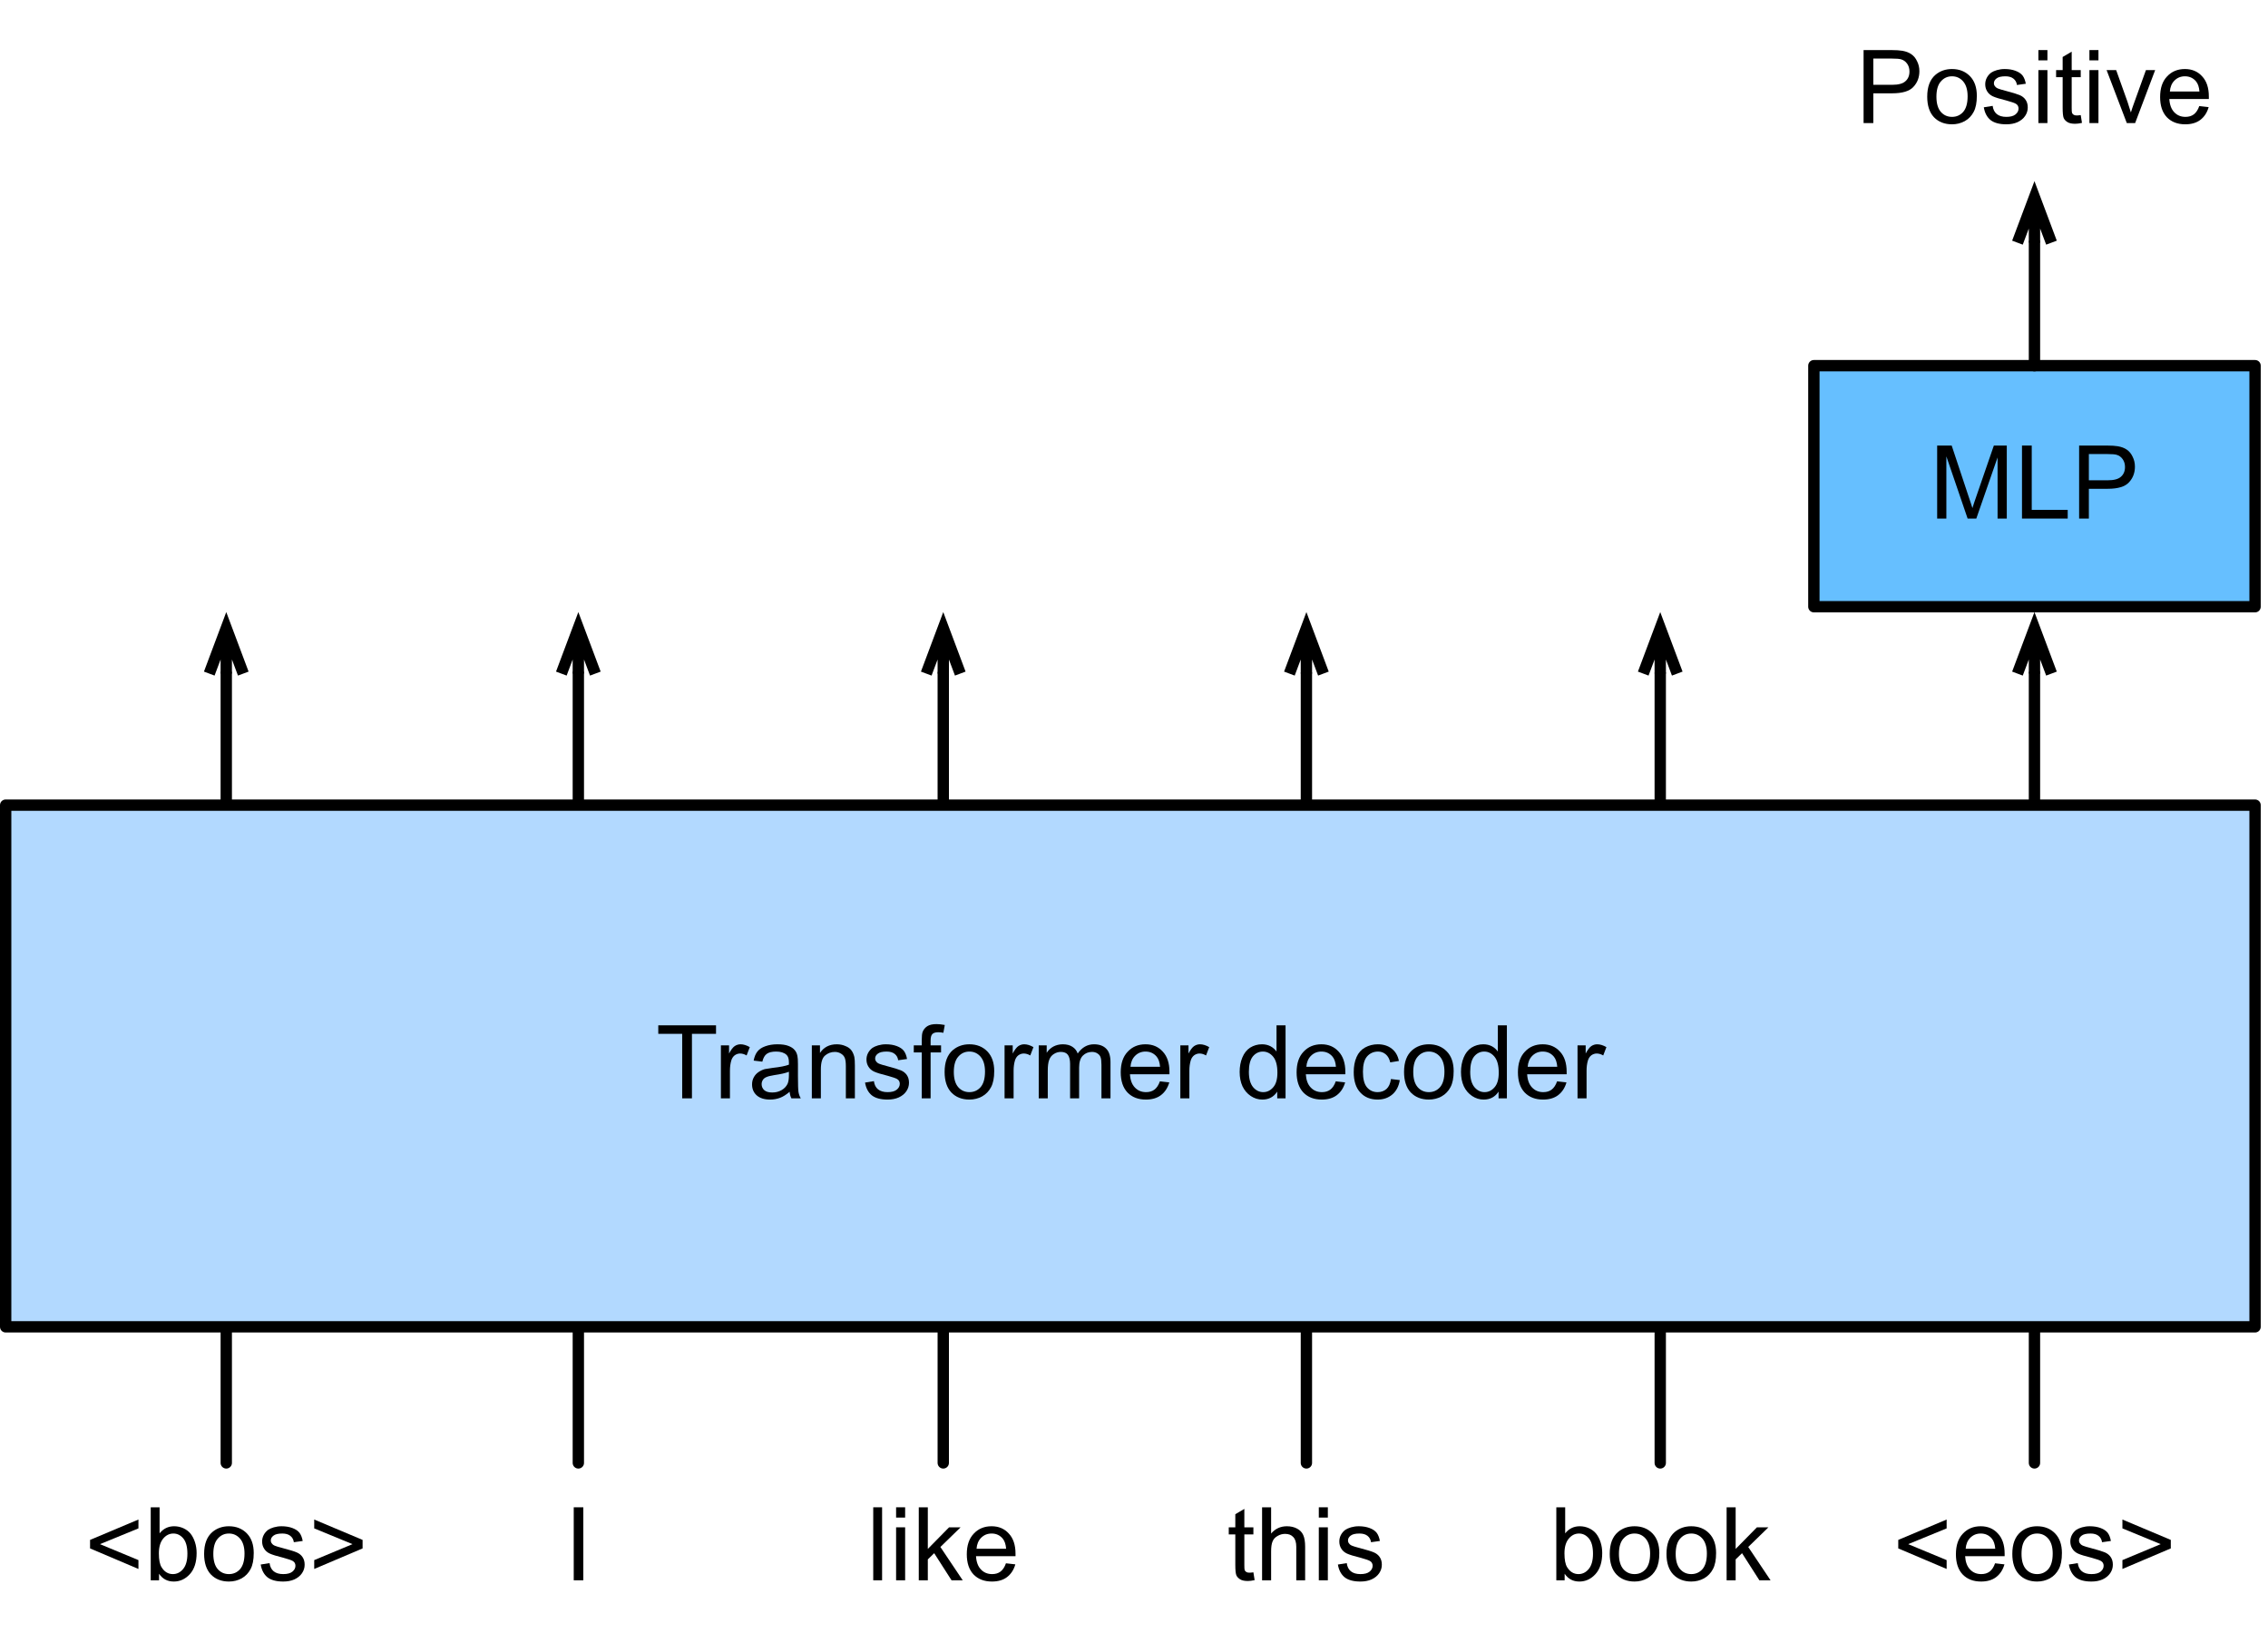
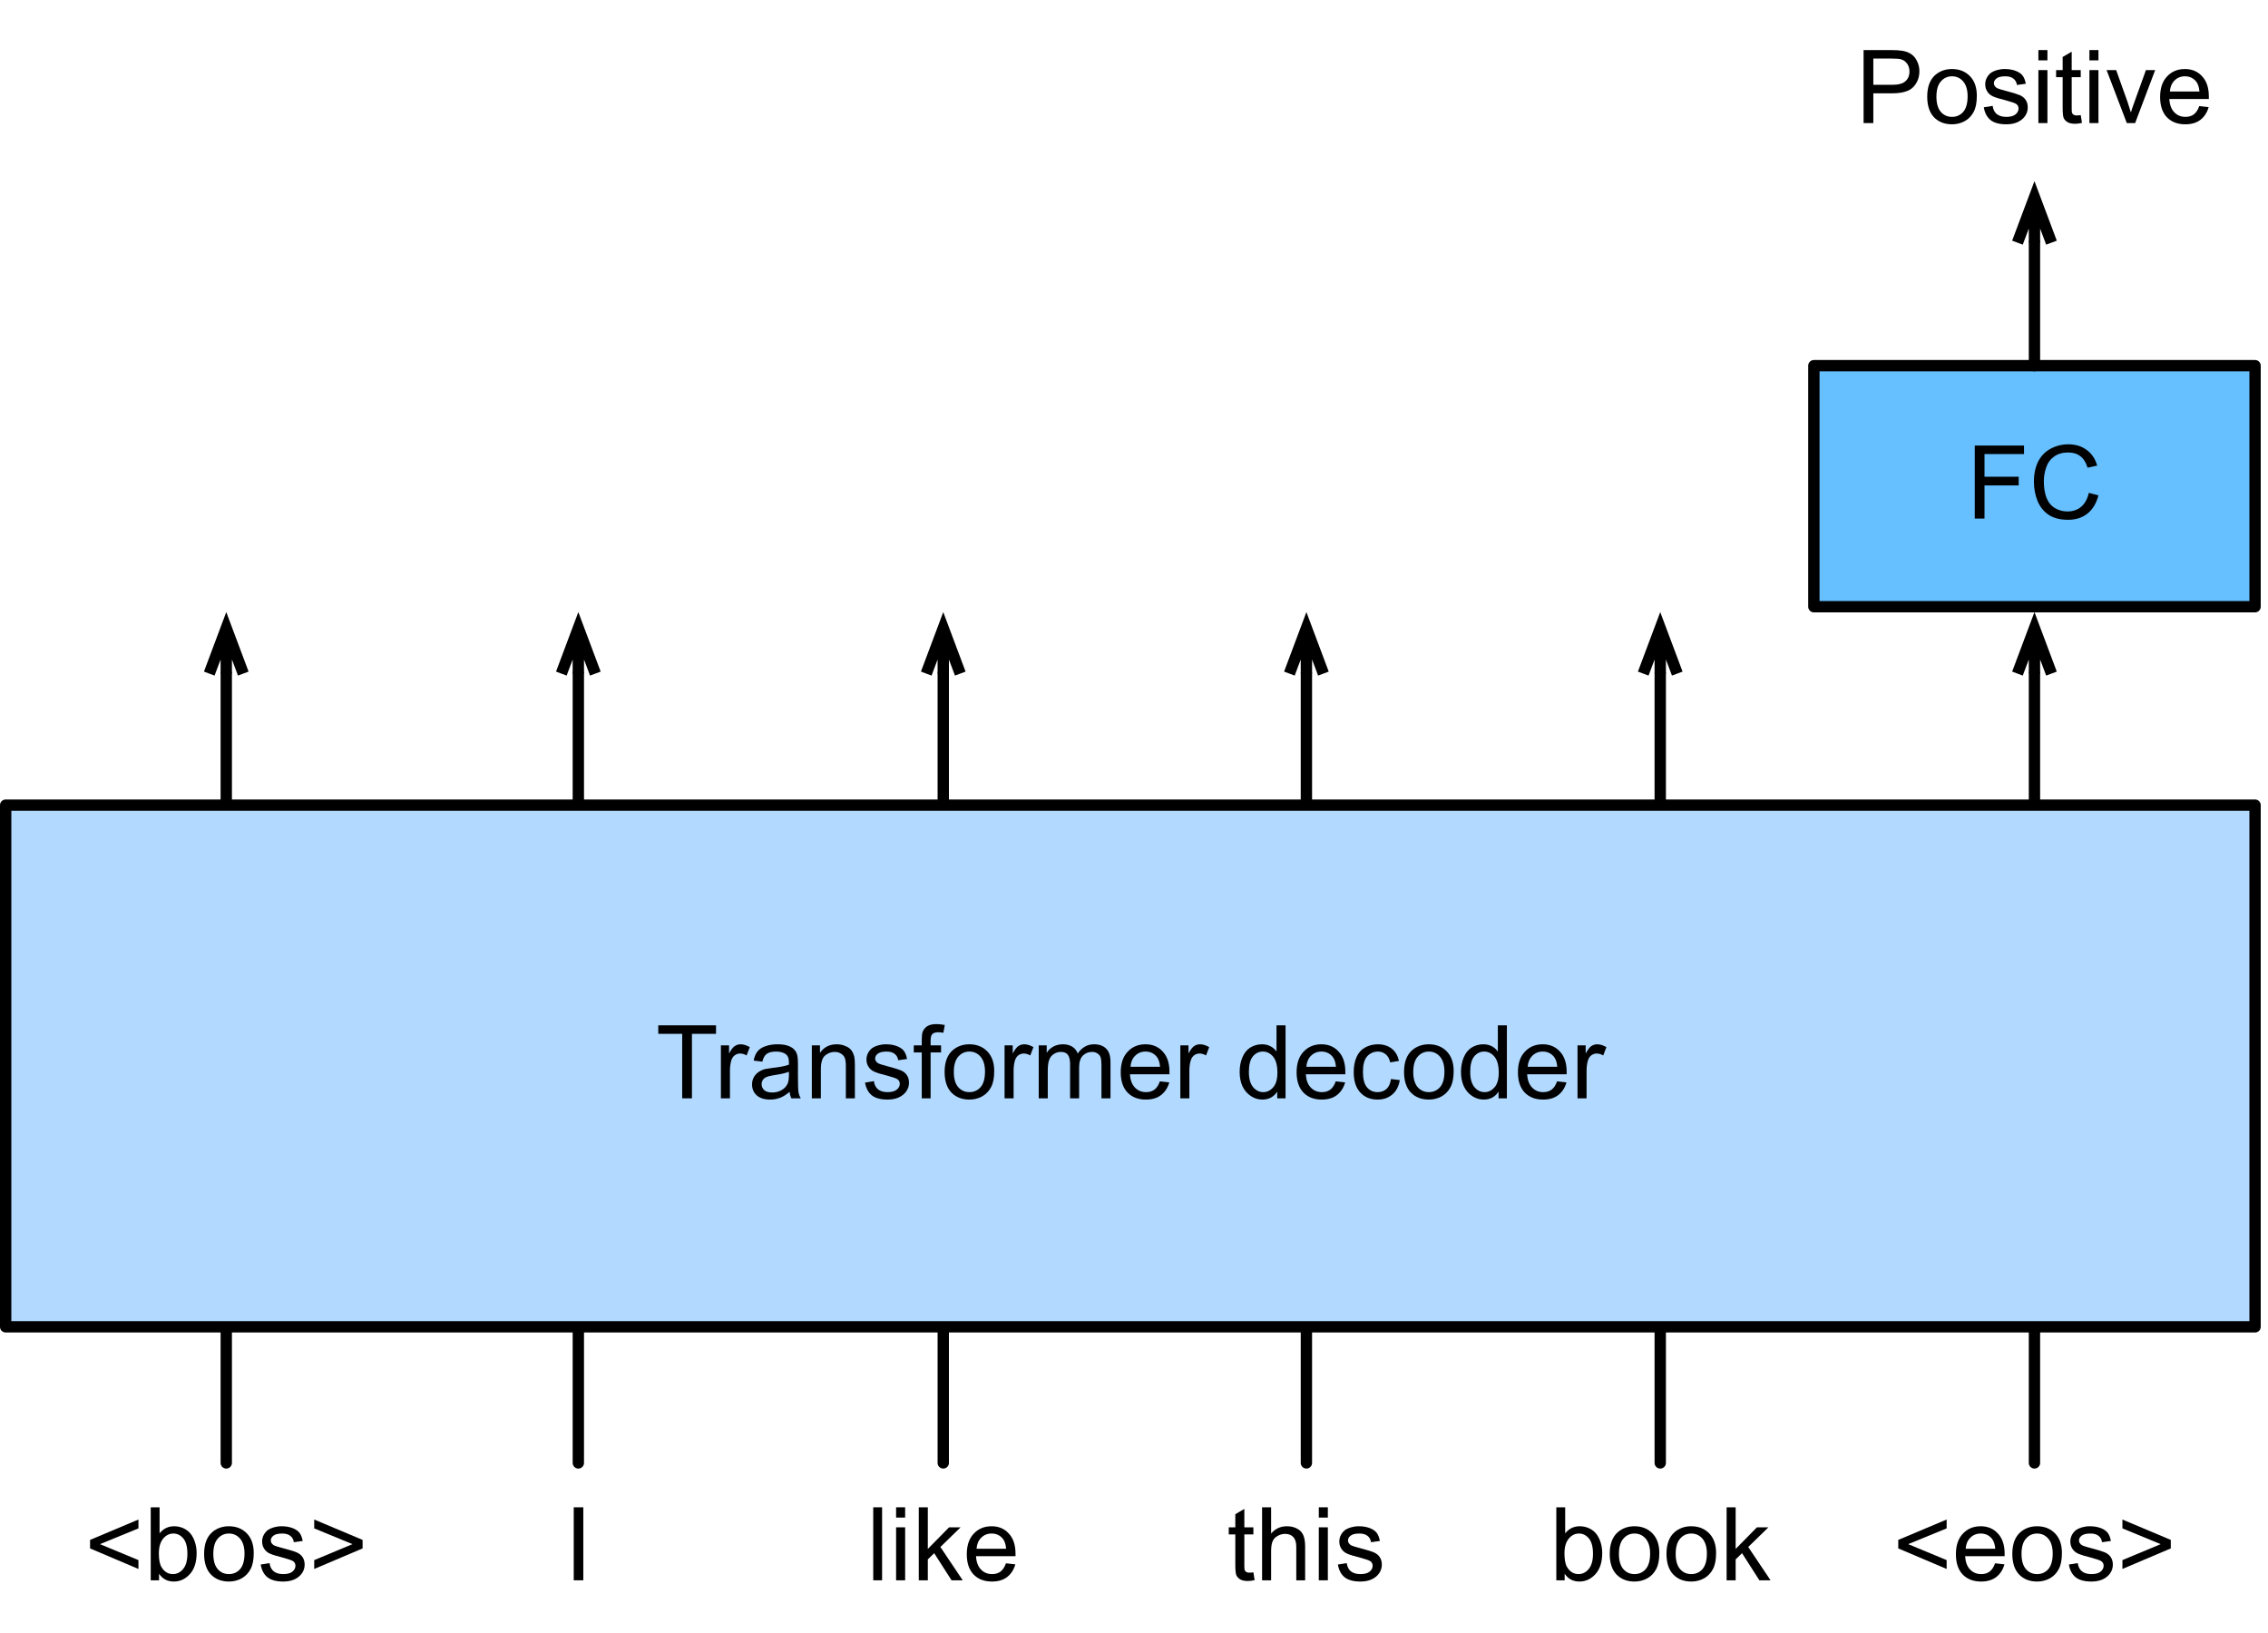
<svg xmlns="http://www.w3.org/2000/svg" xmlns:xlink="http://www.w3.org/1999/xlink" width="200pt" height="144pt" viewBox="0 0 200 144" version="1.1">
  <defs>
    <g>
      <symbol overflow="visible" id="glyph0-0">
        <path style="stroke:none;" d="M 1.125 0 L 1.125 -5.625 L 5.625 -5.625 L 5.625 0 Z M 1.266 -0.141 L 5.484 -0.141 L 5.484 -5.484 L 1.266 -5.484 Z M 1.266 -0.141 " />
      </symbol>
      <symbol overflow="visible" id="glyph0-1">
        <path style="stroke:none;" d="M 0.5 -2.812 L 0.5 -3.562 L 4.766 -5.359 L 4.766 -4.578 L 1.375 -3.188 L 4.766 -1.781 L 4.766 -1 Z M 0.5 -2.812 " />
      </symbol>
      <symbol overflow="visible" id="glyph0-2">
        <path style="stroke:none;" d="M 1.328 0 L 0.594 0 L 0.594 -6.438 L 1.375 -6.438 L 1.375 -4.141 C 1.707 -4.555 2.133 -4.766 2.656 -4.766 C 2.945 -4.766 3.219 -4.707 3.469 -4.594 C 3.727 -4.477 3.941 -4.316 4.109 -4.109 C 4.273 -3.898 4.406 -3.645 4.5 -3.344 C 4.594 -3.051 4.641 -2.738 4.641 -2.406 C 4.641 -1.602 4.441 -0.984 4.047 -0.547 C 3.648 -0.109 3.176 0.109 2.625 0.109 C 2.07 0.109 1.641 -0.117 1.328 -0.578 Z M 1.312 -2.375 C 1.312 -1.812 1.391 -1.406 1.547 -1.156 C 1.797 -0.75 2.129 -0.547 2.547 -0.547 C 2.898 -0.547 3.203 -0.695 3.453 -1 C 3.703 -1.301 3.828 -1.75 3.828 -2.344 C 3.828 -2.945 3.707 -3.395 3.469 -3.688 C 3.227 -3.977 2.938 -4.125 2.594 -4.125 C 2.238 -4.125 1.938 -3.973 1.688 -3.672 C 1.438 -3.367 1.312 -2.938 1.312 -2.375 Z M 1.312 -2.375 " />
      </symbol>
      <symbol overflow="visible" id="glyph0-3">
        <path style="stroke:none;" d="M 0.297 -2.328 C 0.297 -3.191 0.535 -3.832 1.016 -4.25 C 1.422 -4.594 1.91 -4.766 2.484 -4.766 C 3.129 -4.766 3.656 -4.555 4.062 -4.141 C 4.469 -3.723 4.672 -3.145 4.672 -2.406 C 4.672 -1.801 4.578 -1.328 4.391 -0.984 C 4.211 -0.641 3.953 -0.367 3.609 -0.172 C 3.266 0.016 2.891 0.109 2.484 0.109 C 1.828 0.109 1.297 -0.098 0.891 -0.516 C 0.492 -0.941 0.297 -1.547 0.297 -2.328 Z M 1.109 -2.328 C 1.109 -1.734 1.238 -1.285 1.5 -0.984 C 1.758 -0.691 2.086 -0.547 2.484 -0.547 C 2.879 -0.547 3.207 -0.691 3.469 -0.984 C 3.727 -1.285 3.859 -1.742 3.859 -2.359 C 3.859 -2.93 3.727 -3.367 3.469 -3.672 C 3.207 -3.973 2.879 -4.125 2.484 -4.125 C 2.086 -4.125 1.758 -3.973 1.5 -3.672 C 1.238 -3.379 1.109 -2.93 1.109 -2.328 Z M 1.109 -2.328 " />
      </symbol>
      <symbol overflow="visible" id="glyph0-4">
        <path style="stroke:none;" d="M 0.281 -1.391 L 1.062 -1.516 C 1.102 -1.203 1.223 -0.961 1.422 -0.797 C 1.629 -0.629 1.91 -0.547 2.266 -0.547 C 2.629 -0.547 2.898 -0.617 3.078 -0.766 C 3.254 -0.91 3.344 -1.082 3.344 -1.281 C 3.344 -1.469 3.266 -1.609 3.109 -1.703 C 2.992 -1.773 2.723 -1.867 2.297 -1.984 C 1.711 -2.129 1.305 -2.254 1.078 -2.359 C 0.859 -2.461 0.691 -2.609 0.578 -2.797 C 0.461 -2.984 0.406 -3.191 0.406 -3.422 C 0.406 -3.629 0.453 -3.82 0.547 -4 C 0.641 -4.176 0.77 -4.328 0.938 -4.453 C 1.062 -4.535 1.227 -4.609 1.438 -4.672 C 1.656 -4.734 1.883 -4.766 2.125 -4.766 C 2.488 -4.766 2.805 -4.711 3.078 -4.609 C 3.359 -4.504 3.566 -4.363 3.703 -4.188 C 3.836 -4.008 3.93 -3.77 3.984 -3.469 L 3.203 -3.359 C 3.172 -3.598 3.066 -3.785 2.891 -3.922 C 2.723 -4.055 2.488 -4.125 2.188 -4.125 C 1.82 -4.125 1.562 -4.062 1.406 -3.938 C 1.25 -3.82 1.172 -3.68 1.172 -3.516 C 1.172 -3.41 1.203 -3.32 1.266 -3.25 C 1.328 -3.156 1.43 -3.082 1.578 -3.031 C 1.648 -3 1.879 -2.93 2.266 -2.828 C 2.828 -2.68 3.219 -2.562 3.438 -2.469 C 3.664 -2.375 3.844 -2.234 3.969 -2.047 C 4.094 -1.867 4.156 -1.645 4.156 -1.375 C 4.156 -1.102 4.078 -0.852 3.922 -0.625 C 3.766 -0.395 3.539 -0.211 3.25 -0.078 C 2.969 0.047 2.641 0.109 2.266 0.109 C 1.66 0.109 1.195 -0.016 0.875 -0.266 C 0.562 -0.523 0.363 -0.898 0.281 -1.391 Z M 0.281 -1.391 " />
      </symbol>
      <symbol overflow="visible" id="glyph0-5">
        <path style="stroke:none;" d="M 4.766 -2.812 L 0.5 -1 L 0.5 -1.781 L 3.875 -3.188 L 0.5 -4.578 L 0.5 -5.359 L 4.766 -3.562 Z M 4.766 -2.812 " />
      </symbol>
      <symbol overflow="visible" id="glyph0-6">
        <path style="stroke:none;" d="M 0.844 0 L 0.844 -6.438 L 1.688 -6.438 L 1.688 0 Z M 0.844 0 " />
      </symbol>
      <symbol overflow="visible" id="glyph0-7">
        <path style="stroke:none;" d="M 0.578 0 L 0.578 -6.438 L 1.359 -6.438 L 1.359 0 Z M 0.578 0 " />
      </symbol>
      <symbol overflow="visible" id="glyph0-8">
        <path style="stroke:none;" d="M 0.594 -5.531 L 0.594 -6.438 L 1.391 -6.438 L 1.391 -5.531 Z M 0.594 0 L 0.594 -4.672 L 1.391 -4.672 L 1.391 0 Z M 0.594 0 " />
      </symbol>
      <symbol overflow="visible" id="glyph0-9">
        <path style="stroke:none;" d="M 0.594 0 L 0.594 -6.438 L 1.391 -6.438 L 1.391 -2.766 L 3.266 -4.672 L 4.281 -4.672 L 2.5 -2.938 L 4.469 0 L 3.484 0 L 1.953 -2.391 L 1.391 -1.844 L 1.391 0 Z M 0.594 0 " />
      </symbol>
      <symbol overflow="visible" id="glyph0-10">
        <path style="stroke:none;" d="M 3.781 -1.5 L 4.609 -1.406 C 4.473 -0.926 4.227 -0.551 3.875 -0.281 C 3.531 -0.02 3.086 0.109 2.547 0.109 C 1.867 0.109 1.328 -0.098 0.922 -0.516 C 0.523 -0.941 0.328 -1.535 0.328 -2.297 C 0.328 -3.078 0.531 -3.68 0.938 -4.109 C 1.344 -4.547 1.867 -4.766 2.516 -4.766 C 3.141 -4.766 3.645 -4.551 4.031 -4.125 C 4.426 -3.707 4.625 -3.113 4.625 -2.344 C 4.625 -2.289 4.625 -2.219 4.625 -2.125 L 1.141 -2.125 C 1.172 -1.613 1.316 -1.223 1.578 -0.953 C 1.836 -0.68 2.164 -0.547 2.562 -0.547 C 2.852 -0.547 3.098 -0.617 3.297 -0.766 C 3.504 -0.922 3.664 -1.164 3.781 -1.5 Z M 1.188 -2.781 L 3.797 -2.781 C 3.766 -3.176 3.664 -3.473 3.5 -3.672 C 3.25 -3.973 2.922 -4.125 2.516 -4.125 C 2.148 -4.125 1.844 -4 1.594 -3.75 C 1.352 -3.508 1.219 -3.188 1.188 -2.781 Z M 1.188 -2.781 " />
      </symbol>
      <symbol overflow="visible" id="glyph0-11">
        <path style="stroke:none;" d="M 2.328 -0.703 L 2.438 -0.016 C 2.207 0.035 2.008 0.062 1.844 0.062 C 1.551 0.062 1.328 0.016 1.172 -0.078 C 1.016 -0.172 0.898 -0.289 0.828 -0.438 C 0.766 -0.582 0.734 -0.891 0.734 -1.359 L 0.734 -4.047 L 0.156 -4.047 L 0.156 -4.672 L 0.734 -4.672 L 0.734 -5.828 L 1.531 -6.297 L 1.531 -4.672 L 2.328 -4.672 L 2.328 -4.047 L 1.531 -4.047 L 1.531 -1.328 C 1.531 -1.098 1.539 -0.953 1.562 -0.891 C 1.594 -0.828 1.641 -0.773 1.703 -0.734 C 1.766 -0.691 1.852 -0.672 1.969 -0.672 C 2.062 -0.672 2.18 -0.68 2.328 -0.703 Z M 2.328 -0.703 " />
      </symbol>
      <symbol overflow="visible" id="glyph0-12">
        <path style="stroke:none;" d="M 0.594 0 L 0.594 -6.438 L 1.391 -6.438 L 1.391 -4.125 C 1.754 -4.551 2.219 -4.766 2.781 -4.766 C 3.125 -4.766 3.422 -4.695 3.672 -4.562 C 3.93 -4.426 4.113 -4.238 4.219 -4 C 4.332 -3.758 4.391 -3.41 4.391 -2.953 L 4.391 0 L 3.609 0 L 3.609 -2.953 C 3.609 -3.348 3.52 -3.633 3.344 -3.812 C 3.176 -4 2.938 -4.094 2.625 -4.094 C 2.383 -4.094 2.16 -4.031 1.953 -3.906 C 1.742 -3.789 1.598 -3.629 1.516 -3.422 C 1.43 -3.211 1.391 -2.922 1.391 -2.547 L 1.391 0 Z M 0.594 0 " />
      </symbol>
      <symbol overflow="visible" id="glyph0-13">
        <path style="stroke:none;" d="M 0.688 0 L 0.688 -6.438 L 3.125 -6.438 C 3.551 -6.438 3.879 -6.414 4.109 -6.375 C 4.422 -6.32 4.68 -6.223 4.891 -6.078 C 5.109 -5.93 5.281 -5.723 5.406 -5.453 C 5.539 -5.191 5.609 -4.898 5.609 -4.578 C 5.609 -4.023 5.43 -3.562 5.078 -3.188 C 4.734 -2.812 4.109 -2.625 3.203 -2.625 L 1.547 -2.625 L 1.547 0 Z M 1.547 -3.375 L 3.219 -3.375 C 3.758 -3.375 4.145 -3.477 4.375 -3.688 C 4.613 -3.895 4.734 -4.18 4.734 -4.547 C 4.734 -4.816 4.664 -5.047 4.531 -5.234 C 4.395 -5.43 4.211 -5.562 3.984 -5.625 C 3.848 -5.664 3.582 -5.688 3.188 -5.688 L 1.547 -5.688 Z M 1.547 -3.375 " />
      </symbol>
      <symbol overflow="visible" id="glyph0-14">
        <path style="stroke:none;" d="M 1.891 0 L 0.109 -4.672 L 0.953 -4.672 L 1.953 -1.875 C 2.055 -1.57 2.156 -1.258 2.25 -0.938 C 2.32 -1.176 2.422 -1.469 2.547 -1.812 L 3.578 -4.672 L 4.391 -4.672 L 2.625 0 Z M 1.891 0 " />
      </symbol>
      <symbol overflow="visible" id="glyph0-15">
        <path style="stroke:none;" d="M 2.328 0 L 2.328 -5.688 L 0.219 -5.688 L 0.219 -6.438 L 5.312 -6.438 L 5.312 -5.688 L 3.188 -5.688 L 3.188 0 Z M 2.328 0 " />
      </symbol>
      <symbol overflow="visible" id="glyph0-16">
        <path style="stroke:none;" d="M 0.578 0 L 0.578 -4.672 L 1.297 -4.672 L 1.297 -3.953 C 1.473 -4.285 1.641 -4.504 1.797 -4.609 C 1.953 -4.711 2.125 -4.766 2.312 -4.766 C 2.57 -4.766 2.844 -4.68 3.125 -4.516 L 2.844 -3.781 C 2.656 -3.895 2.461 -3.953 2.266 -3.953 C 2.098 -3.953 1.941 -3.898 1.797 -3.797 C 1.66 -3.691 1.562 -3.547 1.5 -3.359 C 1.414 -3.078 1.375 -2.77 1.375 -2.438 L 1.375 0 Z M 0.578 0 " />
      </symbol>
      <symbol overflow="visible" id="glyph0-17">
        <path style="stroke:none;" d="M 3.641 -0.578 C 3.348 -0.328 3.066 -0.148 2.797 -0.047 C 2.523 0.055 2.234 0.109 1.922 0.109 C 1.41 0.109 1.016 -0.016 0.734 -0.266 C 0.461 -0.516 0.328 -0.836 0.328 -1.234 C 0.328 -1.461 0.379 -1.672 0.484 -1.859 C 0.586 -2.047 0.723 -2.195 0.891 -2.312 C 1.055 -2.426 1.242 -2.516 1.453 -2.578 C 1.609 -2.609 1.844 -2.645 2.156 -2.688 C 2.801 -2.758 3.273 -2.852 3.578 -2.969 C 3.578 -3.07 3.578 -3.141 3.578 -3.172 C 3.578 -3.492 3.504 -3.719 3.359 -3.844 C 3.148 -4.031 2.848 -4.125 2.453 -4.125 C 2.078 -4.125 1.801 -4.055 1.625 -3.922 C 1.445 -3.797 1.316 -3.566 1.234 -3.234 L 0.469 -3.328 C 0.531 -3.66 0.641 -3.926 0.797 -4.125 C 0.961 -4.332 1.195 -4.488 1.5 -4.594 C 1.812 -4.707 2.164 -4.766 2.562 -4.766 C 2.969 -4.766 3.289 -4.719 3.531 -4.625 C 3.781 -4.531 3.961 -4.41 4.078 -4.266 C 4.203 -4.129 4.285 -3.953 4.328 -3.734 C 4.359 -3.598 4.375 -3.359 4.375 -3.016 L 4.375 -1.953 C 4.375 -1.223 4.391 -0.758 4.422 -0.562 C 4.453 -0.363 4.52 -0.176 4.625 0 L 3.797 0 C 3.711 -0.164 3.66 -0.359 3.641 -0.578 Z M 3.578 -2.344 C 3.285 -2.227 2.852 -2.129 2.281 -2.047 C 1.957 -1.992 1.727 -1.938 1.594 -1.875 C 1.457 -1.82 1.352 -1.738 1.281 -1.625 C 1.207 -1.508 1.172 -1.383 1.172 -1.25 C 1.172 -1.039 1.25 -0.863 1.406 -0.719 C 1.562 -0.582 1.797 -0.516 2.109 -0.516 C 2.41 -0.516 2.68 -0.582 2.922 -0.719 C 3.16 -0.852 3.336 -1.035 3.453 -1.266 C 3.535 -1.441 3.578 -1.703 3.578 -2.047 Z M 3.578 -2.344 " />
      </symbol>
      <symbol overflow="visible" id="glyph0-18">
        <path style="stroke:none;" d="M 0.594 0 L 0.594 -4.672 L 1.312 -4.672 L 1.312 -4 C 1.645 -4.508 2.141 -4.766 2.797 -4.766 C 3.078 -4.766 3.332 -4.711 3.562 -4.609 C 3.801 -4.516 3.977 -4.383 4.094 -4.219 C 4.207 -4.062 4.289 -3.867 4.344 -3.641 C 4.375 -3.492 4.391 -3.238 4.391 -2.875 L 4.391 0 L 3.594 0 L 3.594 -2.844 C 3.594 -3.164 3.562 -3.406 3.5 -3.562 C 3.438 -3.719 3.328 -3.844 3.172 -3.938 C 3.016 -4.039 2.832 -4.094 2.625 -4.094 C 2.289 -4.094 2 -3.984 1.75 -3.766 C 1.508 -3.555 1.391 -3.148 1.391 -2.547 L 1.391 0 Z M 0.594 0 " />
      </symbol>
      <symbol overflow="visible" id="glyph0-19">
        <path style="stroke:none;" d="M 0.781 0 L 0.781 -4.047 L 0.078 -4.047 L 0.078 -4.672 L 0.781 -4.672 L 0.781 -5.156 C 0.781 -5.477 0.805 -5.711 0.859 -5.859 C 0.941 -6.066 1.078 -6.234 1.266 -6.359 C 1.461 -6.484 1.734 -6.547 2.078 -6.547 C 2.297 -6.547 2.539 -6.52 2.812 -6.469 L 2.688 -5.781 C 2.531 -5.812 2.379 -5.828 2.234 -5.828 C 1.992 -5.828 1.82 -5.773 1.719 -5.672 C 1.613 -5.566 1.562 -5.375 1.562 -5.094 L 1.562 -4.672 L 2.484 -4.672 L 2.484 -4.047 L 1.562 -4.047 L 1.562 0 Z M 0.781 0 " />
      </symbol>
      <symbol overflow="visible" id="glyph0-20">
        <path style="stroke:none;" d="M 0.594 0 L 0.594 -4.672 L 1.297 -4.672 L 1.297 -4.016 C 1.441 -4.242 1.633 -4.426 1.875 -4.562 C 2.125 -4.695 2.406 -4.766 2.719 -4.766 C 3.062 -4.766 3.344 -4.691 3.562 -4.547 C 3.781 -4.41 3.938 -4.211 4.031 -3.953 C 4.406 -4.492 4.883 -4.766 5.469 -4.766 C 5.938 -4.766 6.297 -4.633 6.547 -4.375 C 6.797 -4.125 6.922 -3.734 6.922 -3.203 L 6.922 0 L 6.125 0 L 6.125 -2.938 C 6.125 -3.258 6.098 -3.488 6.047 -3.625 C 6.004 -3.758 5.914 -3.867 5.781 -3.953 C 5.645 -4.047 5.484 -4.094 5.297 -4.094 C 4.973 -4.094 4.703 -3.984 4.484 -3.766 C 4.266 -3.547 4.156 -3.195 4.156 -2.719 L 4.156 0 L 3.359 0 L 3.359 -3.031 C 3.359 -3.383 3.297 -3.648 3.172 -3.828 C 3.047 -4.004 2.836 -4.094 2.547 -4.094 C 2.316 -4.094 2.109 -4.031 1.922 -3.906 C 1.734 -3.789 1.598 -3.617 1.516 -3.391 C 1.43 -3.172 1.391 -2.848 1.391 -2.422 L 1.391 0 Z M 0.594 0 " />
      </symbol>
      <symbol overflow="visible" id="glyph0-21">
        <path style="stroke:none;" d="" />
      </symbol>
      <symbol overflow="visible" id="glyph0-22">
        <path style="stroke:none;" d="M 3.625 0 L 3.625 -0.594 C 3.32 -0.125 2.883 0.109 2.312 0.109 C 1.945 0.109 1.609 0.004 1.297 -0.203 C 0.984 -0.41 0.738 -0.695 0.562 -1.062 C 0.395 -1.426 0.312 -1.848 0.312 -2.328 C 0.312 -2.797 0.391 -3.219 0.547 -3.594 C 0.703 -3.977 0.93 -4.27 1.234 -4.469 C 1.547 -4.664 1.895 -4.766 2.281 -4.766 C 2.562 -4.766 2.812 -4.707 3.031 -4.594 C 3.25 -4.477 3.426 -4.32 3.562 -4.125 L 3.562 -6.438 L 4.359 -6.438 L 4.359 0 Z M 1.125 -2.328 C 1.125 -1.734 1.25 -1.285 1.5 -0.984 C 1.75 -0.691 2.047 -0.547 2.391 -0.547 C 2.734 -0.547 3.023 -0.688 3.266 -0.969 C 3.516 -1.25 3.641 -1.68 3.641 -2.266 C 3.641 -2.898 3.516 -3.367 3.266 -3.672 C 3.016 -3.973 2.711 -4.125 2.359 -4.125 C 2.004 -4.125 1.707 -3.977 1.469 -3.688 C 1.238 -3.395 1.125 -2.941 1.125 -2.328 Z M 1.125 -2.328 " />
      </symbol>
      <symbol overflow="visible" id="glyph0-23">
        <path style="stroke:none;" d="M 3.641 -1.703 L 4.422 -1.609 C 4.336 -1.066 4.117 -0.645 3.766 -0.344 C 3.41 -0.039 2.977 0.109 2.469 0.109 C 1.832 0.109 1.32 -0.098 0.938 -0.516 C 0.551 -0.93 0.359 -1.531 0.359 -2.312 C 0.359 -2.82 0.441 -3.266 0.609 -3.641 C 0.773 -4.016 1.023 -4.297 1.359 -4.484 C 1.703 -4.672 2.078 -4.766 2.484 -4.766 C 2.984 -4.766 3.395 -4.633 3.719 -4.375 C 4.039 -4.125 4.25 -3.766 4.344 -3.297 L 3.578 -3.172 C 3.504 -3.484 3.375 -3.719 3.188 -3.875 C 3 -4.039 2.773 -4.125 2.516 -4.125 C 2.109 -4.125 1.781 -3.977 1.531 -3.688 C 1.289 -3.406 1.172 -2.957 1.172 -2.344 C 1.172 -1.707 1.289 -1.25 1.531 -0.969 C 1.77 -0.688 2.082 -0.547 2.469 -0.547 C 2.781 -0.547 3.039 -0.641 3.25 -0.828 C 3.457 -1.016 3.586 -1.305 3.641 -1.703 Z M 3.641 -1.703 " />
      </symbol>
      <symbol overflow="visible" id="glyph0-24">
-         <path style="stroke:none;" d="M 0.672 0 L 0.672 -6.438 L 1.953 -6.438 L 3.469 -1.875 C 3.613 -1.457 3.719 -1.141 3.781 -0.922 C 3.852 -1.16 3.969 -1.504 4.125 -1.953 L 5.672 -6.438 L 6.812 -6.438 L 6.812 0 L 6 0 L 6 -5.391 L 4.125 0 L 3.359 0 L 1.484 -5.484 L 1.484 0 Z M 0.672 0 " />
+         <path style="stroke:none;" d="M 0.734 0 L 0.734 -6.438 L 5.078 -6.438 L 5.078 -5.688 L 1.594 -5.688 L 1.594 -3.688 L 4.609 -3.688 L 4.609 -2.922 L 1.594 -2.922 L 1.594 0 Z M 0.734 0 " />
      </symbol>
      <symbol overflow="visible" id="glyph0-25">
-         <path style="stroke:none;" d="M 0.656 0 L 0.656 -6.438 L 1.516 -6.438 L 1.516 -0.766 L 4.688 -0.766 L 4.688 0 Z M 0.656 0 " />
+         <path style="stroke:none;" d="M 5.297 -2.266 L 6.141 -2.047 C 5.961 -1.348 5.641 -0.812 5.172 -0.438 C 4.711 -0.07 4.145 0.109 3.469 0.109 C 2.781 0.109 2.219 -0.031 1.781 -0.312 C 1.344 -0.594 1.008 -1 0.781 -1.531 C 0.562 -2.07 0.453 -2.648 0.453 -3.266 C 0.453 -3.941 0.578 -4.531 0.828 -5.031 C 1.086 -5.531 1.453 -5.906 1.922 -6.156 C 2.398 -6.414 2.922 -6.547 3.484 -6.547 C 4.129 -6.547 4.672 -6.379 5.109 -6.047 C 5.555 -5.723 5.863 -5.266 6.031 -4.672 L 5.188 -4.484 C 5.039 -4.953 4.828 -5.289 4.547 -5.5 C 4.266 -5.719 3.906 -5.828 3.469 -5.828 C 2.977 -5.828 2.566 -5.707 2.234 -5.469 C 1.898 -5.227 1.664 -4.906 1.531 -4.5 C 1.395 -4.102 1.328 -3.695 1.328 -3.281 C 1.328 -2.727 1.406 -2.242 1.562 -1.828 C 1.727 -1.422 1.977 -1.117 2.312 -0.922 C 2.645 -0.723 3.008 -0.625 3.406 -0.625 C 3.883 -0.625 4.285 -0.758 4.609 -1.031 C 4.941 -1.312 5.172 -1.723 5.297 -2.266 Z M 5.297 -2.266 " />
      </symbol>
    </g>
  </defs>
  <g id="surface1">
    <g style="fill:rgb(0%,0%,0%);fill-opacity:1;">
      <use xlink:href="#glyph0-1" x="7.442" y="139.353" />
      <use xlink:href="#glyph0-2" x="12.698" y="139.353" />
    </g>
    <g style="fill:rgb(0%,0%,0%);fill-opacity:1;">
      <use xlink:href="#glyph0-3" x="17.703" y="139.353" />
    </g>
    <g style="fill:rgb(0%,0%,0%);fill-opacity:1;">
      <use xlink:href="#glyph0-4" x="22.709" y="139.353" />
      <use xlink:href="#glyph0-5" x="27.209" y="139.353" />
    </g>
    <g style="fill:rgb(0%,0%,0%);fill-opacity:1;">
      <use xlink:href="#glyph0-6" x="49.75" y="139.353" />
    </g>
    <g style="fill:rgb(0%,0%,0%);fill-opacity:1;">
      <use xlink:href="#glyph0-7" x="76.427" y="139.353" />
    </g>
    <g style="fill:rgb(0%,0%,0%);fill-opacity:1;">
      <use xlink:href="#glyph0-8" x="78.427" y="139.353" />
    </g>
    <g style="fill:rgb(0%,0%,0%);fill-opacity:1;">
      <use xlink:href="#glyph0-9" x="80.427" y="139.353" />
      <use xlink:href="#glyph0-10" x="84.927" y="139.353" />
    </g>
    <g style="fill:rgb(0%,0%,0%);fill-opacity:1;">
      <use xlink:href="#glyph0-11" x="108.2" y="139.353" />
      <use xlink:href="#glyph0-12" x="110.701" y="139.353" />
      <use xlink:href="#glyph0-8" x="115.703" y="139.353" />
      <use xlink:href="#glyph0-4" x="117.699" y="139.353" />
    </g>
    <g style="fill:rgb(0%,0%,0%);fill-opacity:1;">
      <use xlink:href="#glyph0-2" x="136.648" y="139.353" />
      <use xlink:href="#glyph0-3" x="141.654" y="139.353" />
      <use xlink:href="#glyph0-3" x="146.659" y="139.353" />
      <use xlink:href="#glyph0-9" x="151.665" y="139.353" />
    </g>
    <g style="fill:rgb(0%,0%,0%);fill-opacity:1;">
      <use xlink:href="#glyph0-1" x="166.895" y="139.353" />
      <use xlink:href="#glyph0-10" x="172.151" y="139.353" />
    </g>
    <g style="fill:rgb(0%,0%,0%);fill-opacity:1;">
      <use xlink:href="#glyph0-3" x="177.156" y="139.353" />
    </g>
    <g style="fill:rgb(0%,0%,0%);fill-opacity:1;">
      <use xlink:href="#glyph0-4" x="182.162" y="139.353" />
      <use xlink:href="#glyph0-5" x="186.662" y="139.353" />
    </g>
    <path style="fill:none;stroke-width:1;stroke-linecap:round;stroke-linejoin:round;stroke:rgb(0%,0%,0%);stroke-opacity:1;stroke-miterlimit:10;" d="M 212 314 L 212 244.398 " transform="matrix(1,0,0,1,-161,-185)" />
    <path style="fill:none;stroke-width:1;stroke-linecap:butt;stroke-linejoin:miter;stroke:rgb(0%,0%,0%);stroke-opacity:1;stroke-miterlimit:10;" d="M 212 240.398 L 212 244.398 M 210.5 244.398 L 212 240.398 L 213.5 244.398 " transform="matrix(1,0,0,1,-161,-185)" />
    <path style="fill:none;stroke-width:1;stroke-linecap:round;stroke-linejoin:round;stroke:rgb(0%,0%,0%);stroke-opacity:1;stroke-miterlimit:10;" d="M 244.18 314 L 244.18 244.398 " transform="matrix(1,0,0,1,-161,-185)" />
    <path style="fill:none;stroke-width:1;stroke-linecap:butt;stroke-linejoin:miter;stroke:rgb(0%,0%,0%);stroke-opacity:1;stroke-miterlimit:10;" d="M 244.18 240.398 L 244.18 244.398 M 242.68 244.398 L 244.18 240.398 L 245.68 244.398 " transform="matrix(1,0,0,1,-161,-185)" />
    <path style="fill:none;stroke-width:1;stroke-linecap:round;stroke-linejoin:round;stroke:rgb(0%,0%,0%);stroke-opacity:1;stroke-miterlimit:10;" d="M 276.203 314 L 276.203 244.398 " transform="matrix(1,0,0,1,-161,-185)" />
    <path style="fill:none;stroke-width:1;stroke-linecap:butt;stroke-linejoin:miter;stroke:rgb(0%,0%,0%);stroke-opacity:1;stroke-miterlimit:10;" d="M 276.203 240.398 L 276.203 244.398 M 274.703 244.398 L 276.203 240.398 L 277.703 244.398 " transform="matrix(1,0,0,1,-161,-185)" />
    <path style="fill:none;stroke-width:1;stroke-linecap:round;stroke-linejoin:round;stroke:rgb(0%,0%,0%);stroke-opacity:1;stroke-miterlimit:10;" d="M 307.406 314 L 307.406 244.398 " transform="matrix(1,0,0,1,-161,-185)" />
    <path style="fill:none;stroke-width:1;stroke-linecap:butt;stroke-linejoin:miter;stroke:rgb(0%,0%,0%);stroke-opacity:1;stroke-miterlimit:10;" d="M 307.406 240.398 L 307.406 244.398 M 305.906 244.398 L 307.406 240.398 L 308.906 244.398 " transform="matrix(1,0,0,1,-161,-185)" />
    <path style="fill:none;stroke-width:1;stroke-linecap:round;stroke-linejoin:round;stroke:rgb(0%,0%,0%);stroke-opacity:1;stroke-miterlimit:10;" d="M 340.406 314 L 340.406 244.398 " transform="matrix(1,0,0,1,-161,-185)" />
    <path style="fill:none;stroke-width:1;stroke-linecap:butt;stroke-linejoin:miter;stroke:rgb(0%,0%,0%);stroke-opacity:1;stroke-miterlimit:10;" d="M 340.406 240.398 L 340.406 244.398 M 338.906 244.398 L 340.406 240.398 L 341.906 244.398 " transform="matrix(1,0,0,1,-161,-185)" />
    <g style="fill:rgb(0%,0%,0%);fill-opacity:1;">
      <use xlink:href="#glyph0-13" x="163.649" y="10.853" />
      <use xlink:href="#glyph0-3" x="169.652" y="10.853" />
    </g>
    <g style="fill:rgb(0%,0%,0%);fill-opacity:1;">
      <use xlink:href="#glyph0-4" x="174.658" y="10.853" />
      <use xlink:href="#glyph0-8" x="179.158" y="10.853" />
    </g>
    <g style="fill:rgb(0%,0%,0%);fill-opacity:1;">
      <use xlink:href="#glyph0-11" x="181.158" y="10.853" />
    </g>
    <g style="fill:rgb(0%,0%,0%);fill-opacity:1;">
      <use xlink:href="#glyph0-8" x="183.658" y="10.853" />
    </g>
    <g style="fill:rgb(0%,0%,0%);fill-opacity:1;">
      <use xlink:href="#glyph0-14" x="185.658" y="10.853" />
      <use xlink:href="#glyph0-10" x="190.158" y="10.853" />
    </g>
    <path style="fill:none;stroke-width:1;stroke-linecap:round;stroke-linejoin:round;stroke:rgb(0%,0%,0%);stroke-opacity:1;stroke-miterlimit:10;" d="M 180.953 314 L 180.953 244.398 " transform="matrix(1,0,0,1,-161,-185)" />
    <path style="fill:none;stroke-width:1;stroke-linecap:butt;stroke-linejoin:miter;stroke:rgb(0%,0%,0%);stroke-opacity:1;stroke-miterlimit:10;" d="M 180.953 240.398 L 180.953 244.398 M 179.453 244.398 L 180.953 240.398 L 182.453 244.398 " transform="matrix(1,0,0,1,-161,-185)" />
    <path style=" stroke:none;fill-rule:nonzero;fill:rgb(69.804%,85.098%,100%);fill-opacity:1;" d="M 0.5 117 L 198.859 117 L 198.859 71 L 0.5 71 Z M 0.5 117 " />
    <path style="fill:none;stroke-width:1;stroke-linecap:round;stroke-linejoin:round;stroke:rgb(0%,0%,0%);stroke-opacity:1;stroke-miterlimit:10;" d="M 161.5 256 L 359.859 256 L 359.859 302 L 161.5 302 Z M 161.5 256 " transform="matrix(1,0,0,1,-161,-185)" />
    <g style="fill:rgb(0%,0%,0%);fill-opacity:1;">
      <use xlink:href="#glyph0-15" x="57.83" y="96.853" />
    </g>
    <g style="fill:rgb(0%,0%,0%);fill-opacity:1;">
      <use xlink:href="#glyph0-16" x="62.994" y="96.853" />
      <use xlink:href="#glyph0-17" x="65.991" y="96.853" />
    </g>
    <g style="fill:rgb(0%,0%,0%);fill-opacity:1;">
      <use xlink:href="#glyph0-18" x="70.996" y="96.853" />
    </g>
    <g style="fill:rgb(0%,0%,0%);fill-opacity:1;">
      <use xlink:href="#glyph0-4" x="76.002" y="96.853" />
      <use xlink:href="#glyph0-19" x="80.502" y="96.853" />
    </g>
    <g style="fill:rgb(0%,0%,0%);fill-opacity:1;">
      <use xlink:href="#glyph0-3" x="83.002" y="96.853" />
    </g>
    <g style="fill:rgb(0%,0%,0%);fill-opacity:1;">
      <use xlink:href="#glyph0-16" x="88.008" y="96.853" />
      <use xlink:href="#glyph0-20" x="91.005" y="96.853" />
      <use xlink:href="#glyph0-10" x="98.502" y="96.853" />
    </g>
    <g style="fill:rgb(0%,0%,0%);fill-opacity:1;">
      <use xlink:href="#glyph0-16" x="103.508" y="96.853" />
      <use xlink:href="#glyph0-21" x="106.505" y="96.853" />
    </g>
    <g style="fill:rgb(0%,0%,0%);fill-opacity:1;">
      <use xlink:href="#glyph0-22" x="109.005" y="96.853" />
    </g>
    <g style="fill:rgb(0%,0%,0%);fill-opacity:1;">
      <use xlink:href="#glyph0-10" x="114.011" y="96.853" />
    </g>
    <g style="fill:rgb(0%,0%,0%);fill-opacity:1;">
      <use xlink:href="#glyph0-23" x="119.017" y="96.853" />
      <use xlink:href="#glyph0-3" x="123.517" y="96.853" />
    </g>
    <g style="fill:rgb(0%,0%,0%);fill-opacity:1;">
      <use xlink:href="#glyph0-22" x="128.523" y="96.853" />
    </g>
    <g style="fill:rgb(0%,0%,0%);fill-opacity:1;">
      <use xlink:href="#glyph0-10" x="133.528" y="96.853" />
    </g>
    <g style="fill:rgb(0%,0%,0%);fill-opacity:1;">
      <use xlink:href="#glyph0-16" x="138.534" y="96.853" />
    </g>
    <path style=" stroke:none;fill-rule:nonzero;fill:rgb(39.999%,74.902%,100%);fill-opacity:1;" d="M 159.953 53.5 L 198.859 53.5 L 198.859 32.246 L 159.953 32.246 Z M 159.953 53.5 " />
    <path style="fill:none;stroke-width:1;stroke-linecap:round;stroke-linejoin:round;stroke:rgb(0%,0%,0%);stroke-opacity:1;stroke-miterlimit:10;" d="M 320.953 217.246 L 359.859 217.246 L 359.859 238.5 L 320.953 238.5 Z M 320.953 217.246 " transform="matrix(1,0,0,1,-161,-185)" />
    <g style="fill:rgb(0%,0%,0%);fill-opacity:1;">
-       <use xlink:href="#glyph0-24" x="170.153" y="45.727" />
-       <use xlink:href="#glyph0-25" x="177.65" y="45.727" />
-     </g>
-     <g style="fill:rgb(0%,0%,0%);fill-opacity:1;">
-       <use xlink:href="#glyph0-13" x="182.656" y="45.727" />
+       <use xlink:href="#glyph0-24" x="173.407" y="45.727" />
+       <use xlink:href="#glyph0-25" x="178.905" y="45.727" />
    </g>
    <path style="fill:none;stroke-width:1;stroke-linecap:round;stroke-linejoin:round;stroke:rgb(0%,0%,0%);stroke-opacity:1;stroke-miterlimit:10;" d="M 340.406 217.246 L 340.406 206.398 " transform="matrix(1,0,0,1,-161,-185)" />
    <path style="fill:none;stroke-width:1;stroke-linecap:butt;stroke-linejoin:miter;stroke:rgb(0%,0%,0%);stroke-opacity:1;stroke-miterlimit:10;" d="M 340.406 202.398 L 340.406 206.398 M 338.906 206.398 L 340.406 202.398 L 341.906 206.398 " transform="matrix(1,0,0,1,-161,-185)" />
  </g>
</svg>
